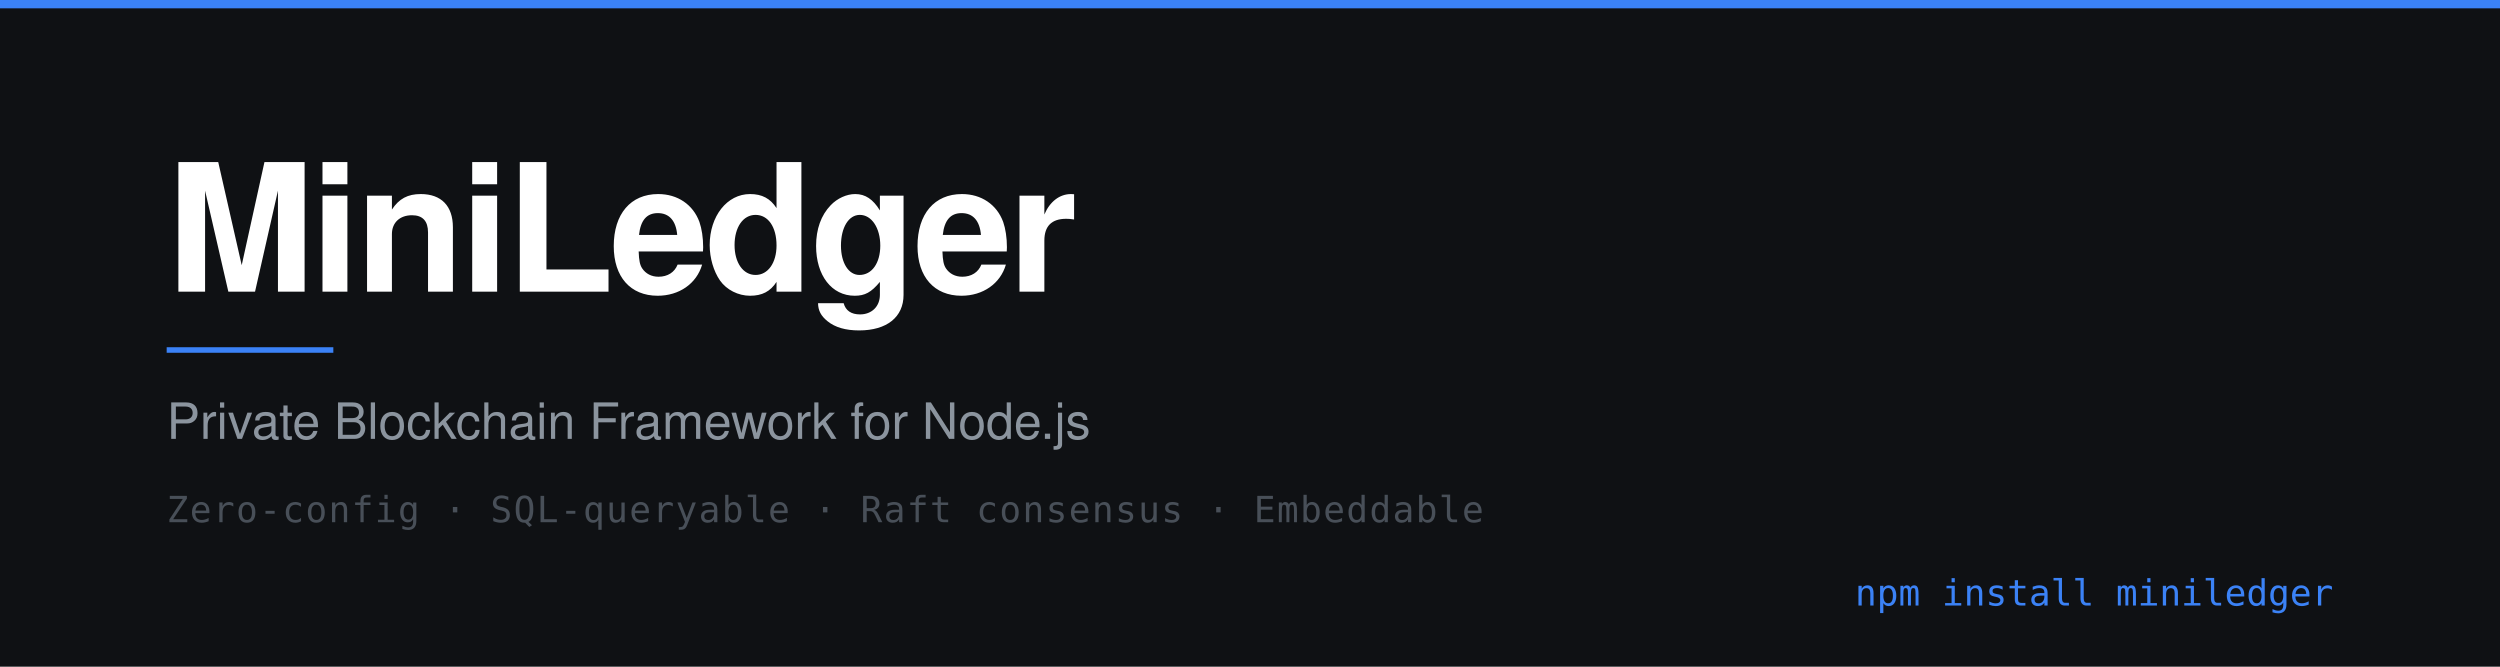
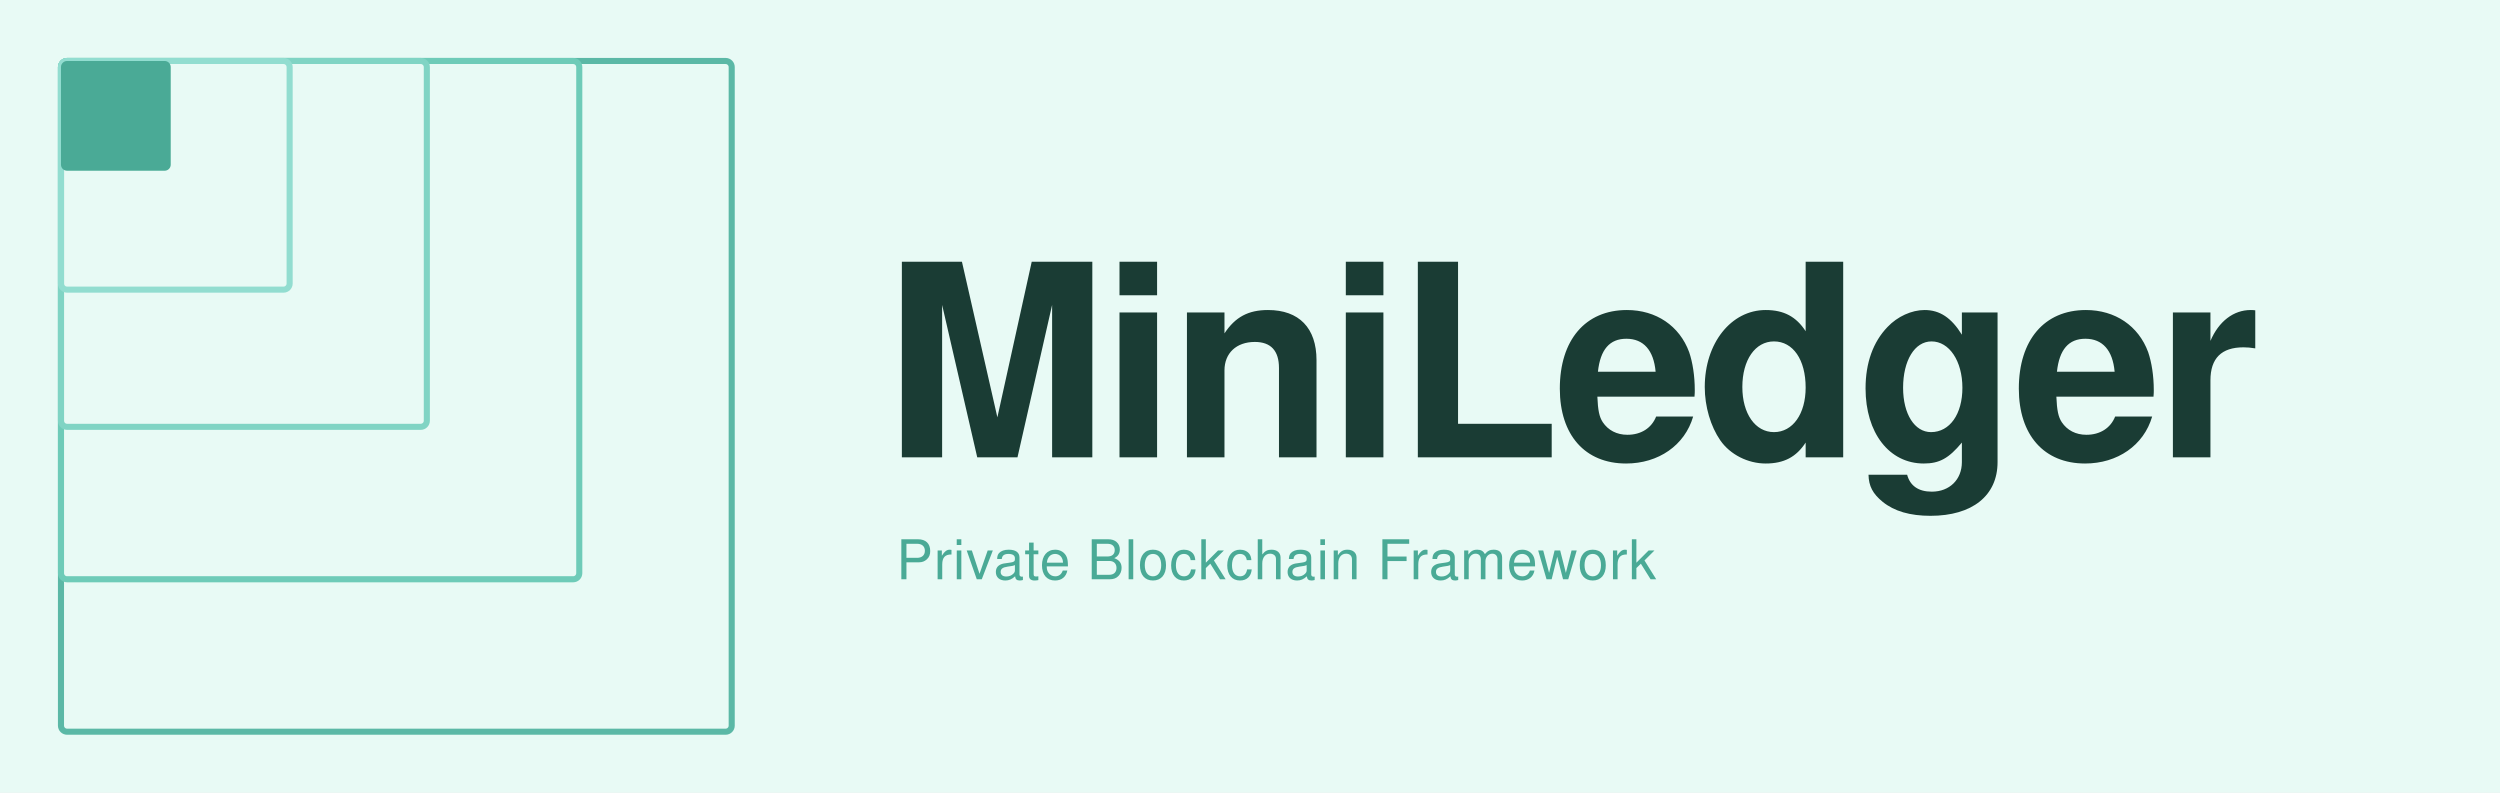
- <svg xmlns="http://www.w3.org/2000/svg" viewBox="0 0 900 240" fill="none">
-   <rect width="900" height="240" fill="#0f1114" />
-   <rect x="0" y="0" width="900" height="3" fill="#3b82f6" />
-   <text x="60" y="105" font-family="'IBM Plex Sans', 'SF Pro Display', 'Segoe UI', Helvetica, Arial, sans-serif" font-size="64" font-weight="600" letter-spacing="-1.5" fill="#ffffff">
+ <svg xmlns="http://www.w3.org/2000/svg" viewBox="0 0 820 260" fill="none">
+   <rect width="820" height="260" fill="#e8faf5" />
+   <g transform="translate(20, 20)">
+     <rect x="0" y="0" width="220" height="220" rx="2" fill="none" stroke="#5bb8a6" stroke-width="2" />
+     <rect x="0" y="0" width="170" height="170" rx="2" fill="none" stroke="#6ecbb8" stroke-width="2" />
+     <rect x="0" y="0" width="120" height="120" rx="2" fill="none" stroke="#80d4c4" stroke-width="2" />
+     <rect x="0" y="0" width="75" height="75" rx="2" fill="none" stroke="#92ddd0" stroke-width="2" />
+     <rect x="0" y="0" width="36" height="36" rx="2" fill="#4aaa96" />
+   </g>
+   <text x="290" y="150" font-family="'IBM Plex Sans', 'SF Pro Display', -apple-system, BlinkMacSystemFont, 'Segoe UI', Helvetica, Arial, sans-serif" font-size="88" font-weight="600" letter-spacing="-2" fill="#1a3c34">
    MiniLedger
  </text>
-   <rect x="60" y="125" width="60" height="2" fill="#3b82f6" />
-   <text x="60" y="158" font-family="'IBM Plex Sans', 'SF Pro Display', 'Segoe UI', Helvetica, Arial, sans-serif" font-size="18" font-weight="400" fill="#8b949e">
-     Private Blockchain Framework for Node.js
-   </text>
-   <text x="60" y="188" font-family="'IBM Plex Mono', 'SF Mono', Consolas, monospace" font-size="13" font-weight="400" fill="#484f58" letter-spacing="0.5">
-     Zero-config · SQL-queryable · Raft consensus · Embeddable
-   </text>
-   <text x="840" y="218" font-family="'IBM Plex Mono', 'SF Mono', Consolas, monospace" font-size="13" font-weight="400" fill="#3b82f6" text-anchor="end">
-     npm install miniledger
+   <text x="294" y="190" font-family="'IBM Plex Sans', 'SF Pro Display', -apple-system, BlinkMacSystemFont, 'Segoe UI', Helvetica, Arial, sans-serif" font-size="18" font-weight="400" fill="#4aaa96" letter-spacing="0.3">
+     Private Blockchain Framework
  </text>
</svg>
